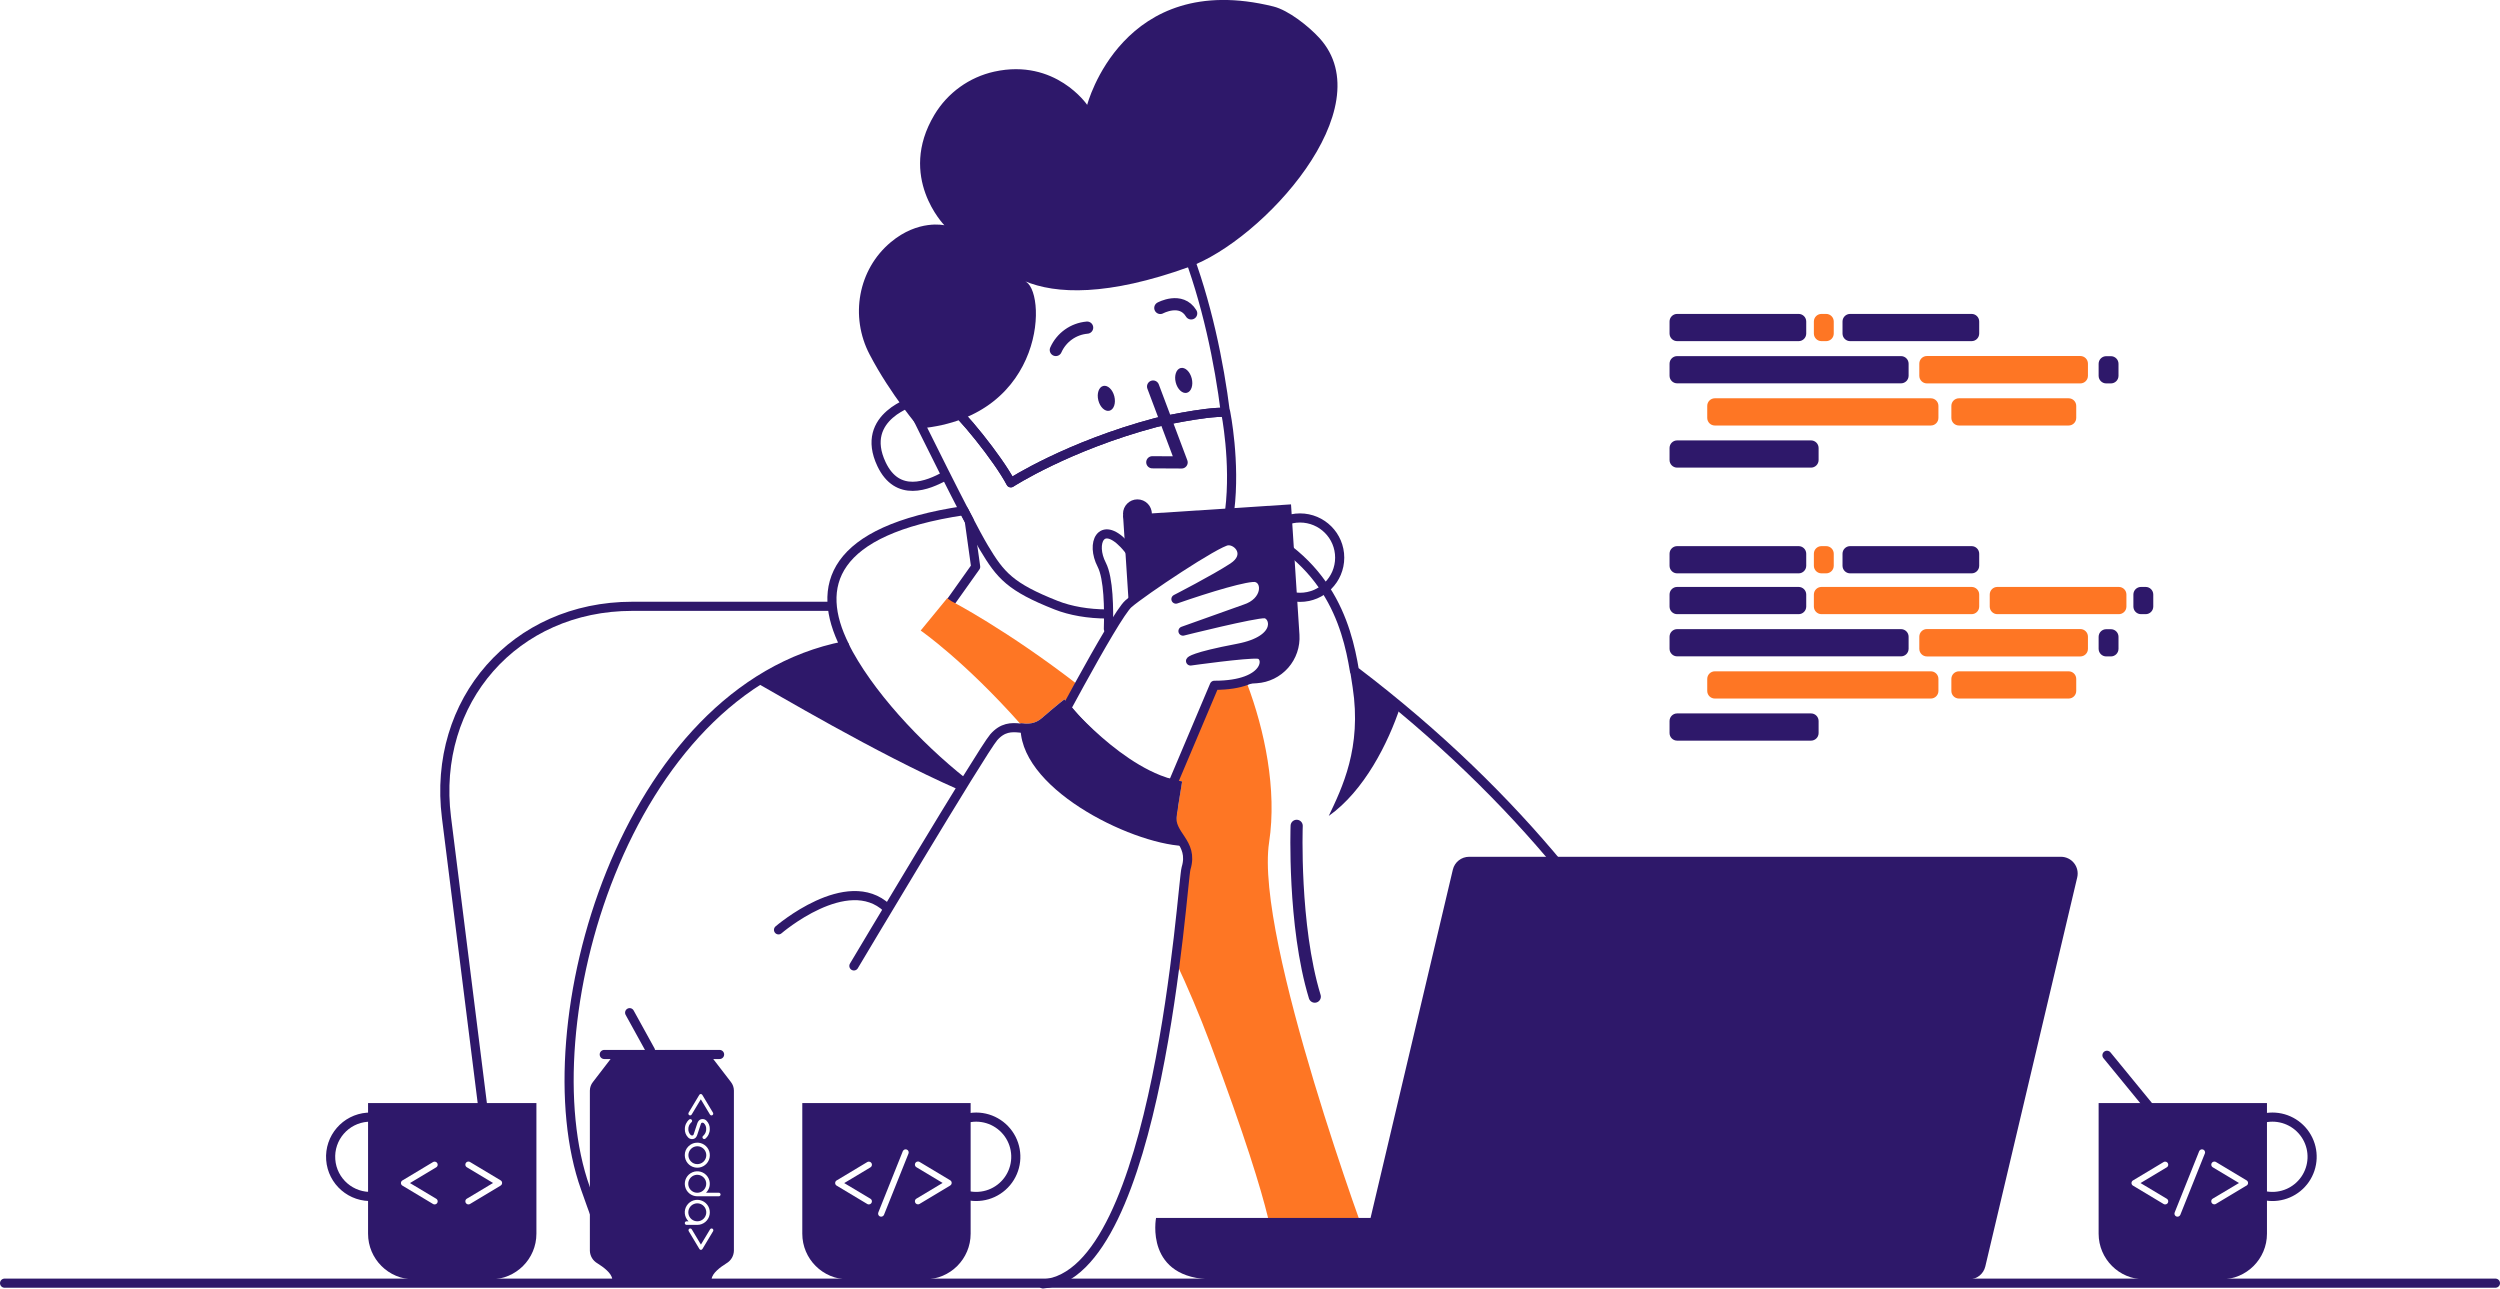
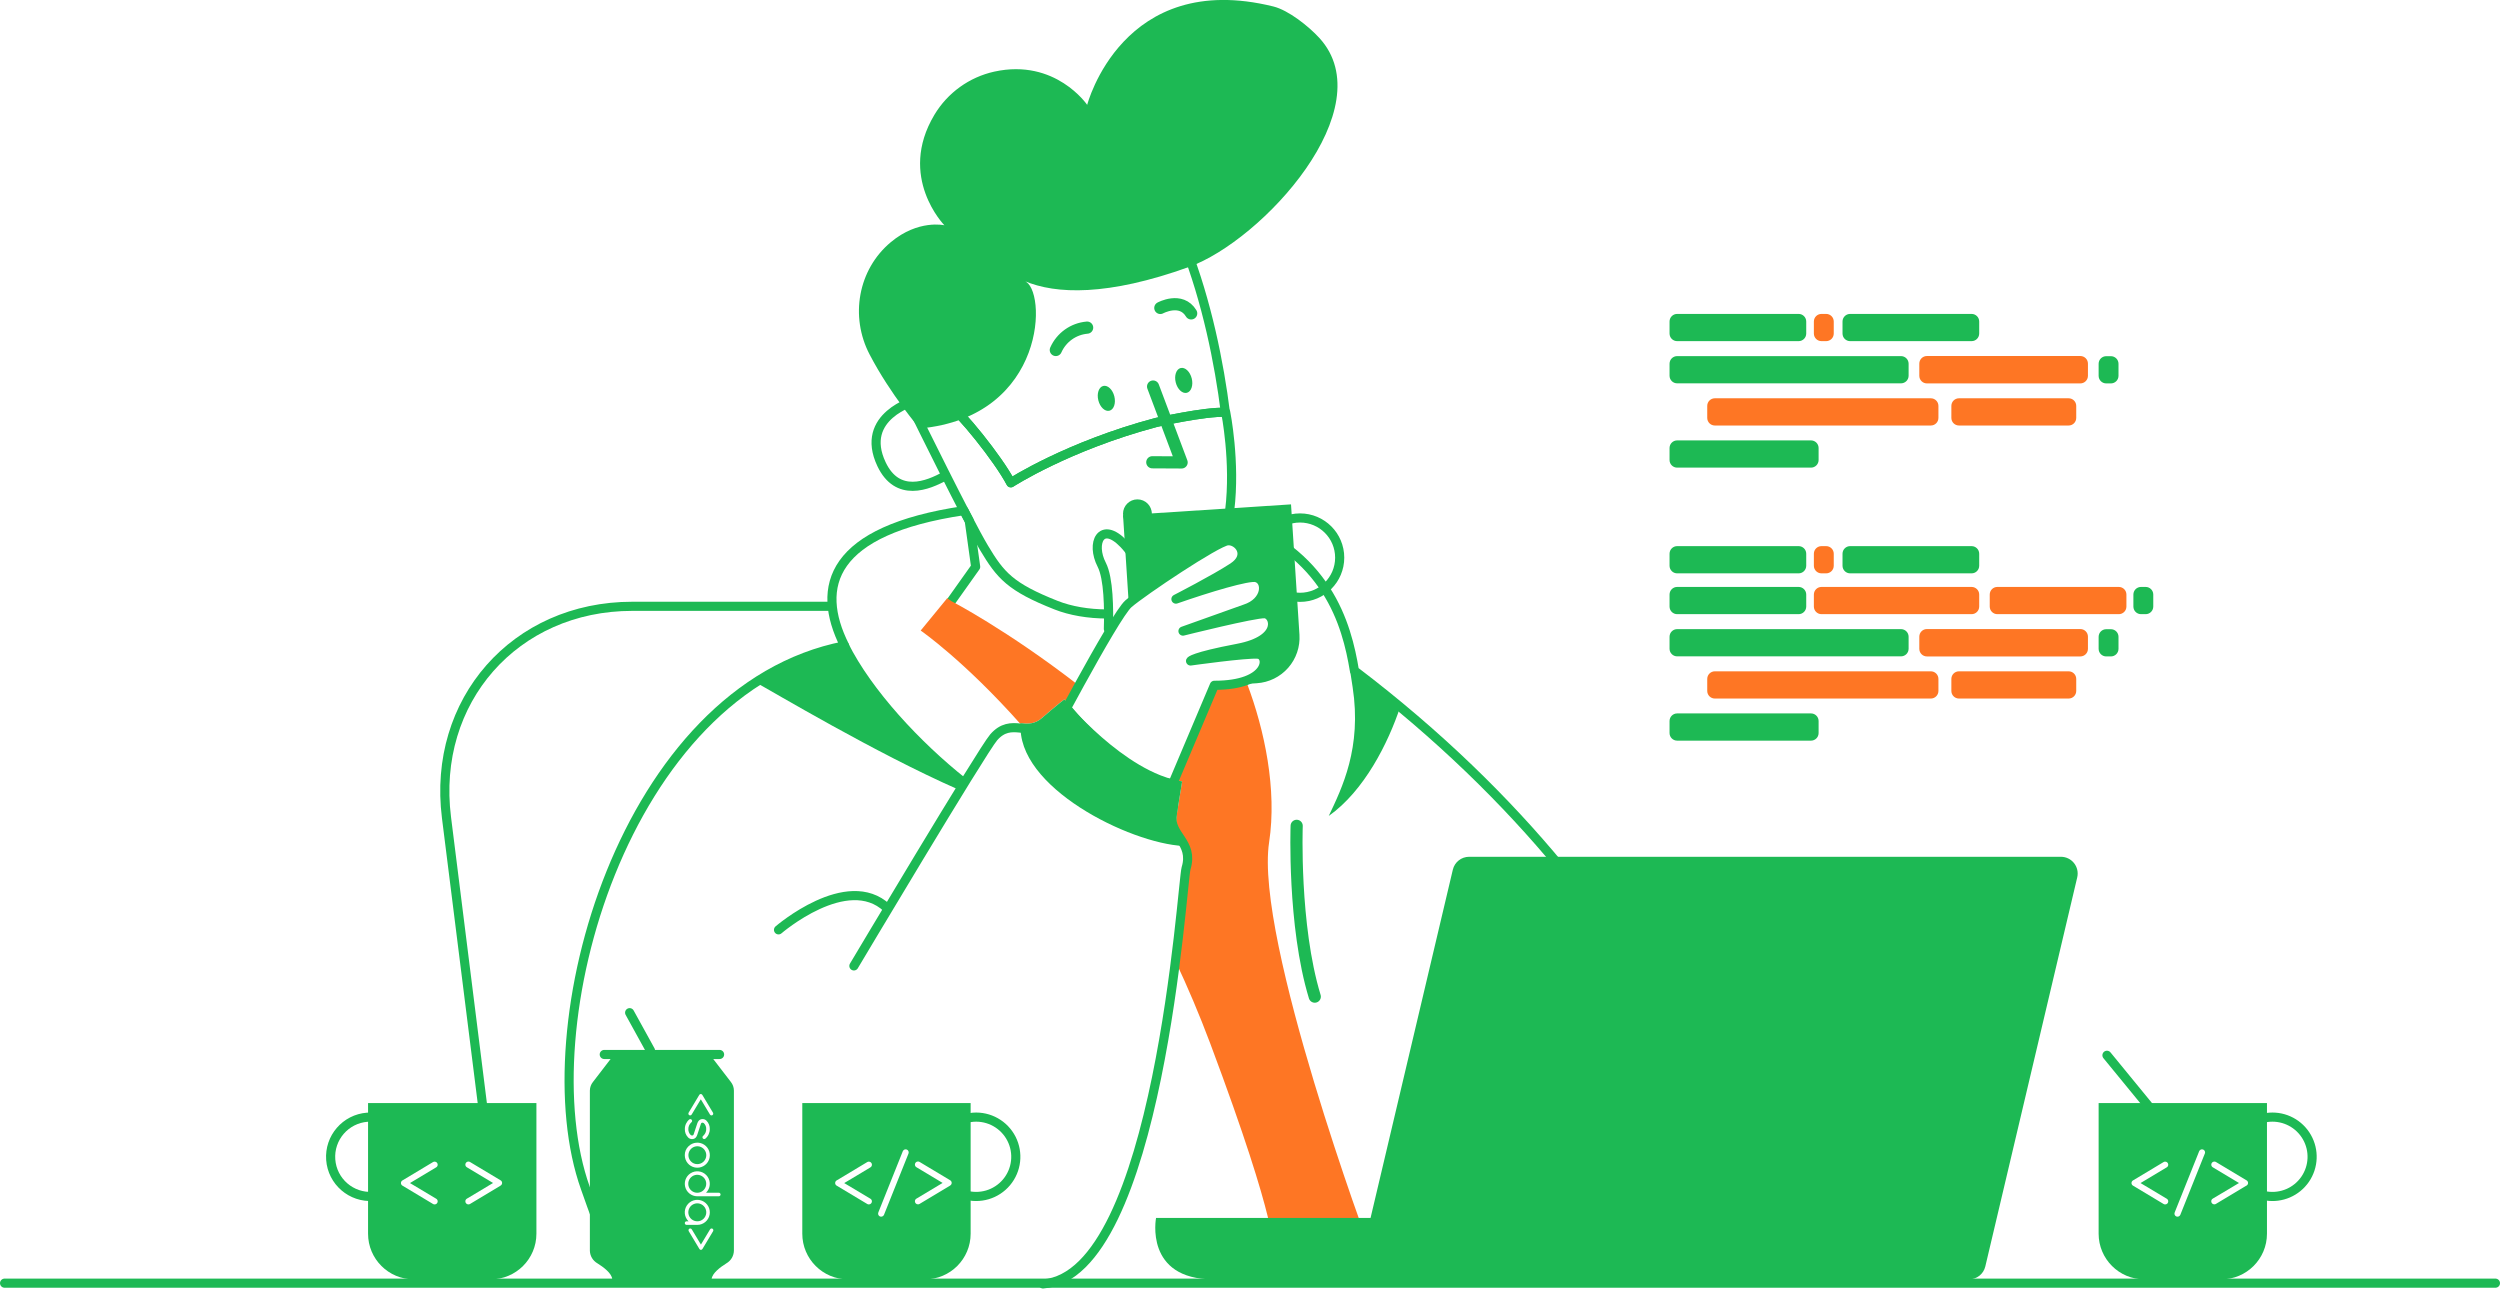
<svg xmlns="http://www.w3.org/2000/svg" viewBox="0 0 1642.48 846.52">
  <defs>
-     <style>.cls-1,.cls-3{fill:none;stroke:#2e186a;stroke-linecap:round;stroke-linejoin:round;}.cls-1{stroke-width:6px;}.cls-2{fill:#fe7624;}.cls-3{stroke-width:8px;}.cls-4{fill:#2e186a;}</style>
+     <style>.cls-1,.cls-3{fill:none;stroke:#1db954;stroke-linecap:round;stroke-linejoin:round;}.cls-1{stroke-width:6px;}.cls-2{fill:#fe7624;}.cls-3{stroke-width:8px;}.cls-4{fill:#1db954;}</style>
  </defs>
  <g id="Layer_2" data-name="Layer 2">
    <g id="outline">
      <g id="developer">
        <path id="chair" class="cls-1" d="M317.73,731.65l-24.4-194.59c-9.61-76.61,45-138.72,122.06-138.72H544.24" />
        <g id="body">
          <path id="hoodie" class="cls-1" d="M625,394.92l16-22.53-4.21-30.25c-1.13-2.14-2.29-4.37-3.48-6.67-87.37,13-98,49.61-78.38,88.82C410,452.59,346.9,675.05,384.6,780.6c10.74,30,19.36,60,51.27,60.34" />
          <g id="tshirt">
            <path class="cls-2" d="M670.57,475.79c0-.19,0-.38,0-.57,4.74.46,9.34.49,13.78-3.35,11-9.53,14.9-12.39,14.9-12.39s1,1.2,2.77,3.23c2.17-4,4.43-8.15,6.74-12.35C661.27,413.58,625,394.92,625,394.92L622.32,393l-17.44,21.27S633.26,433.83,670.57,475.79Z" />
            <path class="cls-2" d="M900.13,821.06s-76-204.39-66.33-267.73c5.27-34.55-3-73.73-14.42-104l-21.77,1.41-26.06,61.62c1.7.42,3.4.77,5.1,1,0,0-1,6.47-3.46,21.34-1.65,9.91,1.18,11,3.42,17.88,2.89,4.63,5.11,9.83,2.67,17.87-.8,2.63-2.7,27.4-7,61,8,17,15.64,34.94,22.8,54,46.08,122.92,41.29,136.33,41.29,136.33Z" />
          </g>
          <path id="hoodie-2" data-name="hoodie" class="cls-1" d="M1157.5,839.33c-5.47-36-44.48-229.23-267.66-398.72-5-30.28-17.65-77.94-82.66-100.22" />
          <path id="string" class="cls-3" d="M851.9,542.57s-2.4,65.28,11.89,112.21" />
          <path id="stripe" class="cls-4" d="M886.88,439.86c.71,4.26,1.26,8.18,1.79,11.62,6.14,39.82-7,66.26-15.69,84.59,23.33-16.5,39.06-47.88,47-71.81C910.39,456.58,897.3,447.62,886.88,439.86Z" />
          <path id="stripe_II" data-name="stripe II" class="cls-4" d="M557.24,422.52c-16.32,3.33-43.14,11.46-62.47,24.83,13.5,7.36,80.36,47.4,135,71.42.43-.25,3.43-5.25,4.93-7.2C604.46,487.59,572.65,453.41,557.24,422.52Z" />
        </g>
        <g id="head">
          <path id="ear" class="cls-1" d="M601.25,263.25S564.14,273.31,579.16,305c10.44,22,30.26,14.18,42.08,7.51" />
          <path id="face" class="cls-1" d="M611.15,269.27l11.66-3.91c7.69,4.65,33.09,36.21,41.28,51.85,0,0,37.29-24.19,95.5-39.66,0,0,31.69-7.24,45.47-6.66-4-32-12.18-72.88-26.58-109.43-21.42-54.33-87.7-33.25-97.32-30-103.37,35.17-70.11,137.58-70.11,137.58Z" />
          <path id="beard" class="cls-1" d="M727.49,403.37c-12.44,0-24.27-2.07-33.58-5.75-30.2-11.93-36.62-19.62-47.46-37.76s-44.81-87.39-44.81-87.39l21.17-7.11c7.69,4.65,33.09,36.21,41.28,51.85,0,0,37.29-24.19,95.5-39.66,0,0,32-7.32,45.69-6.66,0,0,6.54,32.54,2.62,64.44" />
          <path id="hair" class="cls-4" d="M604.24,281.52s-19.12-22.17-32.93-48.66c-13-24.9-7.61-55.75,13.94-73.75C603.29,144,620.46,148,620.46,148s-31.06-31.64-6.57-72.57a61.32,61.32,0,0,1,39.38-28.38c40.2-8.81,61,21.85,61,21.85s23.1-89.19,122.31-64.65c10,2.48,23.23,13.06,30.2,20.66C909,71,829.46,158,781.07,175.42c-53.13,19.12-87.3,18.07-108.18,9.13C687.9,189.12,688.45,273.79,604.24,281.52Z" />
          <polyline id="nose" class="cls-3" points="757.57 253.95 776.31 303.81 757.05 303.71" />
          <circle id="mouth" class="cls-4" cx="747.28" cy="337.55" r="9.47" />
          <ellipse id="eye_II" data-name="eye II" class="cls-4" cx="777.71" cy="249.86" rx="5.42" ry="8.39" transform="translate(-37.39 196.21) rotate(-14.04)" />
          <ellipse id="eye" class="cls-4" cx="726.86" cy="261.64" rx="5.42" ry="8.39" transform="translate(-41.77 184.22) rotate(-14.04)" />
          <path id="brow_II" data-name="brow II" class="cls-3" d="M693.66,229.94a24.85,24.85,0,0,1,20.58-14.69" />
          <path id="brow" class="cls-3" d="M762.32,202.32s13.64-7.43,20.27,3.58" />
        </g>
        <path id="laptop" class="cls-4" d="M1354,562.9H965.2a11,11,0,0,0-10.7,8.47L900.44,800.19H759.51s-7.81,40.34,37.73,40.34h496.39a11,11,0,0,0,10.7-8.47l60.39-255.63A11,11,0,0,0,1354,562.9Z" />
        <g id="code_lines" data-name="code lines">
          <rect class="cls-2" x="1191.7" y="206.24" width="13.06" height="17.89" rx="5" />
          <rect class="cls-4" x="1096.88" y="206.24" width="89.8" height="17.89" rx="5" />
          <rect class="cls-4" x="1096.88" y="289.34" width="97.93" height="17.89" rx="5" />
          <rect class="cls-2" x="1121.64" y="261.67" width="151.89" height="17.89" rx="5" />
          <rect class="cls-2" x="1282.03" y="261.67" width="82.04" height="17.89" rx="5" />
          <rect class="cls-4" x="1378.78" y="234.01" width="13.06" height="17.89" rx="5" />
          <rect class="cls-4" x="1096.88" y="233.96" width="157.06" height="17.89" rx="5" />
          <rect class="cls-4" x="1210.52" y="206.24" width="89.8" height="17.89" rx="5" />
          <rect class="cls-2" x="1260.97" y="233.9" width="110.79" height="18" rx="5" />
        </g>
        <g id="code_lines-2" data-name="code lines">
          <rect class="cls-4" x="1096.88" y="385.61" width="89.8" height="17.89" rx="5" />
          <rect class="cls-4" x="1096.88" y="468.71" width="97.93" height="17.89" rx="5" />
          <rect class="cls-2" x="1121.64" y="441.05" width="151.89" height="17.89" rx="5" />
          <rect class="cls-2" x="1282.03" y="441.05" width="82.04" height="17.89" rx="5" />
          <rect class="cls-4" x="1378.78" y="413.38" width="13.06" height="17.89" rx="5" />
          <rect class="cls-4" x="1401.62" y="385.61" width="13.06" height="17.89" rx="5" />
          <rect class="cls-4" x="1096.88" y="413.33" width="157.06" height="17.89" rx="5" />
          <rect class="cls-2" x="1191.7" y="385.61" width="108.62" height="17.89" rx="5" />
          <rect class="cls-2" x="1307.24" y="385.61" width="89.8" height="17.89" rx="5" />
          <rect class="cls-2" x="1191.7" y="358.8" width="13.06" height="17.89" rx="5" />
          <rect class="cls-4" x="1096.88" y="358.8" width="89.8" height="17.89" rx="5" />
          <rect class="cls-4" x="1210.52" y="358.8" width="89.8" height="17.89" rx="5" />
          <rect class="cls-2" x="1260.97" y="413.28" width="110.79" height="18" rx="5" />
        </g>
        <g id="mug">
          <path id="handle" class="cls-1" d="M1484.34,735.41a26.47,26.47,0,0,1,6.76-1.41,26.07,26.07,0,1,1-2.15,51.76" />
          <line id="spoon" class="cls-1" x1="1421.52" y1="738.81" x2="1384.25" y2="693.31" />
          <path id="mug-2" data-name="mug" class="cls-4" d="M1378.78,724.71v85.81a30,30,0,0,0,30,30h50.6a30,30,0,0,0,30-30V724.71Zm44.74,62.83a2,2,0,0,1,1,1.76,2,2,0,0,1-2,2,2,2,0,0,1-1-.25l-20-12a2,2,0,0,1,0-3.62l20-12a2,2,0,0,1,1-.25,2,2,0,0,1,2,2,2,2,0,0,1-1,1.76l-17.21,10.32Zm25-29.58-16.1,40.25a2.09,2.09,0,0,1-.4.55,2,2,0,0,1-1.43.6,2,2,0,0,1-2-2,2,2,0,0,1,.18-.85l16.1-40.25a2.08,2.08,0,0,1,.43-.58,1.89,1.89,0,0,1,1.41-.58,2,2,0,0,1,2,2A2.11,2.11,0,0,1,1448.52,758ZM1475.77,779l-20,12a2,2,0,0,1-1,.25,2,2,0,0,1-2-2,2,2,0,0,1,1-1.76L1471,777.23l-17.21-10.32a2,2,0,0,1-1-1.76,2,2,0,0,1,.59-1.42,2,2,0,0,1,1.43-.59,2,2,0,0,1,1,.25l20,12a2,2,0,0,1,0,3.62Z" />
        </g>
        <g id="tea">
          <path id="handle-2" data-name="handle" class="cls-1" d="M245.2,786a26.07,26.07,0,1,1-3.83-52,25.69,25.69,0,0,1,4.73.08" />
          <path id="ug" class="cls-4" d="M241.81,724.71v85.81a30,30,0,0,0,30,30h50.61a30,30,0,0,0,30-30V724.71Zm44.75,62.83a2,2,0,0,1,1,1.76,2,2,0,0,1-2,2,2,2,0,0,1-1-.25l-20-12a2,2,0,0,1,0-3.62l20-12a2,2,0,0,1,1-.25,2,2,0,0,1,2,2,2,2,0,0,1-1,1.76l-17.21,10.32Zm42.18-8.5-20,12a2,2,0,0,1-1,.25,1.91,1.91,0,0,1-1.42-.59,1.93,1.93,0,0,1-.59-1.42,2,2,0,0,1,1-1.76l17.21-10.31-17.21-10.32a2,2,0,0,1-1-1.76,2,2,0,0,1,2-2,2,2,0,0,1,1,.25l20,12a2,2,0,0,1,0,3.62Z" />
        </g>
        <g id="soda">
          <line id="line" class="cls-1" x1="427.34" y1="690.13" x2="413.67" y2="665.32" />
          <line id="line-2" data-name="line" class="cls-1" x1="396.99" y1="692.78" x2="472.76" y2="692.78" />
          <g id="can">
            <path class="cls-4" d="M462.27,773.58a5.9,5.9,0,1,0,1.71,4.15A5.69,5.69,0,0,0,462.27,773.58Z" />
            <path class="cls-4" d="M458.11,764.82A5.87,5.87,0,1,0,454,763.1,5.65,5.65,0,0,0,458.11,764.82Z" />
            <path class="cls-4" d="M462.27,800.67a5.9,5.9,0,1,0-4.16,1.71A5.68,5.68,0,0,0,462.27,800.67Z" />
            <path class="cls-4" d="M480.21,710.88l-13.29-17.29H402.83l-13.29,17.29a9.15,9.15,0,0,0-2,5.61V821.75A9.84,9.84,0,0,0,392.5,830c4.11,2.56,9.35,6.52,9.72,10.31h65.31c.36-3.79,5.6-7.75,9.71-10.31a9.84,9.84,0,0,0,4.93-8.27V716.49A9.2,9.2,0,0,0,480.21,710.88Zm-27.82,20.19,7-11.68a1.21,1.21,0,0,1,1-.65,1.23,1.23,0,0,1,1.06.65l7,11.68a1.15,1.15,0,0,1,.15.59,1.11,1.11,0,0,1-.34.82,1.14,1.14,0,0,1-.83.35,1.19,1.19,0,0,1-1-.6l-6-10-6,10a1.2,1.2,0,0,1-1,.6,1.14,1.14,0,0,1-.83-.35,1.12,1.12,0,0,1-.35-.82A1.15,1.15,0,0,1,452.39,731.07Zm.46,4.4a1.12,1.12,0,0,1,.69-.22,1.14,1.14,0,0,1,.83.35,1.12,1.12,0,0,1,.34.83,1,1,0,0,1-.31.77l-.44.43a5.67,5.67,0,0,0-1.72,4.15,5.12,5.12,0,0,0,1.53,3.89,1.55,1.55,0,0,0,1,.35,1,1,0,0,0,.94-.72l2.39-7.22a5.14,5.14,0,0,1,1.05-1.86,3.32,3.32,0,0,1,2.48-1,3.5,3.5,0,0,1,2.54,1.08,7.41,7.41,0,0,1,2.15,5.52,8.14,8.14,0,0,1-2.95,6.31.94.94,0,0,1-.69.22,1.16,1.16,0,0,1-1.17-1.17,1,1,0,0,1,.31-.78l.44-.43a5.66,5.66,0,0,0,1.71-4.15,5.11,5.11,0,0,0-1.52-3.89,1.57,1.57,0,0,0-1-.35,1,1,0,0,0-.94.72l-2.4,7.22a5.15,5.15,0,0,1-1,1.86,3.32,3.32,0,0,1-2.48,1,3.5,3.5,0,0,1-2.54-1.08,7.41,7.41,0,0,1-2.15-5.52A8.13,8.13,0,0,1,452.85,735.47Zm-.55,17.67a8.23,8.23,0,1,1-2.4,5.81A7.91,7.91,0,0,1,452.3,753.14Zm-2.06,51.25a1.18,1.18,0,0,1,.83-2h1.29a8.23,8.23,0,1,1,5.75,2.35h-7A1.13,1.13,0,0,1,450.24,804.39Zm18.29,4.45-7,11.68a1.23,1.23,0,0,1-1.06.65,1.21,1.21,0,0,1-1-.65l-7-11.68a1.15,1.15,0,0,1-.15-.59,1.12,1.12,0,0,1,.35-.82,1.1,1.1,0,0,1,.83-.35,1.2,1.2,0,0,1,1,.6l6,10,6-10a1.19,1.19,0,0,1,1-.6,1.18,1.18,0,0,1,1.17,1.17A1.15,1.15,0,0,1,468.53,808.84Zm4.53-23.23a1.13,1.13,0,0,1-.83.34H458.11a8.21,8.21,0,1,1,5.82-2.41l-.06.06h8.36a1.14,1.14,0,0,1,.83.35,1.13,1.13,0,0,1,.35.83A1.16,1.16,0,0,1,473.06,785.61Z" />
          </g>
        </g>
        <g id="hand">
          <path id="thumb" class="cls-1" d="M728.2,413.19c.41-12.93.21-33.28-4.38-42.17-7.29-14.11-.49-29.17,14.42-13.76,8.5,8.78,12.67,20.43,14.69,28.82" />
          <circle class="cls-1" cx="854.1" cy="366.37" r="26.07" />
          <path id="sleeve" class="cls-1" d="M685.24,843.52c76.2-5.69,91.36-264.23,94-273.06,5.29-17.44-11.32-21.53-9.14-35.34s.49-20,.49-20c-35.77-5.82-70.51-50.8-70.51-50.8s-3.6,2.63-13.85,11.39-21.69-4.7-33.39,8.72C645.12,493.38,561,634.6,561,634.6" />
          <path id="welt" class="cls-4" d="M773.19,534.71c2.48-14.87,3.46-21.34,3.46-21.34-38.09-5.86-77.37-53.89-77.37-53.89s-3.88,2.86-14.9,12.39c-4.44,3.84-9,3.81-13.78,3.35-3.37,41.71,71.45,78.84,106.89,80.59C775.23,545.79,771.32,546,773.19,534.71Z" />
          <path id="line-3" data-name="line" class="cls-1" d="M511.48,610.91s45.1-38.92,71.28-14.4" />
          <path id="hand-2" data-name="hand" class="cls-1" d="M684.44,495.72,760,539.65l37.82-89.42c36.49.06,36.33-19.76,28.69-20.44s-44.33,4.47-44.33,4.47,1.19-2.67,31-8.33,24.21-22.27,17.8-22.72-53.78,11.42-53.78,11.42l40.7-14.53c14.49-4.6,15-18.64,7.43-20.62-5-1.31-31.66,6.75-52.76,14.13,0,0,25.36-13,37.39-20.86s3.62-18.11-3.41-17.47-55.87,33.3-65.17,41.39S684.44,495.72,684.44,495.72Z" />
        </g>
        <g id="coffe">
          <path id="handle-3" data-name="handle" class="cls-1" d="M635.24,734.65a27.18,27.18,0,0,1,4.18-.65,26.07,26.07,0,1,1-5.77,50.92" />
          <path id="mug-3" data-name="mug" class="cls-4" d="M527.1,724.71v85.81a30,30,0,0,0,30,30h50.6a30,30,0,0,0,30-30V724.71Zm44.74,62.83a2,2,0,0,1,1,1.76,2,2,0,0,1-2,2,2,2,0,0,1-1-.25l-20-12a2,2,0,0,1,0-3.62l20-12a2,2,0,0,1,1-.25,2,2,0,0,1,1.42.59,1.91,1.91,0,0,1,.59,1.42,2,2,0,0,1-1,1.76l-17.21,10.32Zm25-29.58-16.1,40.25a2.13,2.13,0,0,1-.41.55,2,2,0,0,1-1.43.6,2,2,0,0,1-2-2,2.19,2.19,0,0,1,.17-.85l16.1-40.25a2.29,2.29,0,0,1,.43-.58,1.92,1.92,0,0,1,1.41-.58,2,2,0,0,1,2,2A2.27,2.27,0,0,1,596.85,758ZM624.09,779l-20,12a2,2,0,0,1-1,.25,2,2,0,0,1-2-2,2,2,0,0,1,1-1.76l17.2-10.31-17.2-10.32a2,2,0,0,1-1-1.76,1.91,1.91,0,0,1,.59-1.42,2,2,0,0,1,1.42-.59,2,2,0,0,1,1,.25l20,12a2,2,0,0,1,0,3.62Z" />
        </g>
        <line id="line-4" data-name="line" class="cls-1" x1="3" y1="843.03" x2="1639.48" y2="843.03" />
        <path class="cls-4" d="M853.73,417l-5.54-85.63-110.37,7.15,3.75,57.94c9.81-8.39,58-40.57,64.95-41.2s15.44,9.62,3.41,17.47-37.39,20.86-37.39,20.86c21.1-7.38,47.79-15.44,52.76-14.13,7.58,2,7.06,16-7.43,20.62l-40.7,14.53s47.37-11.87,53.78-11.42,12,17.06-17.8,22.72-31,8.33-31,8.33,36.7-5.16,44.33-4.47,7.8,20.5-28.69,20.44l-.21.49,28.12-1.82A30,30,0,0,0,853.73,417Z" />
      </g>
    </g>
  </g>
</svg>
